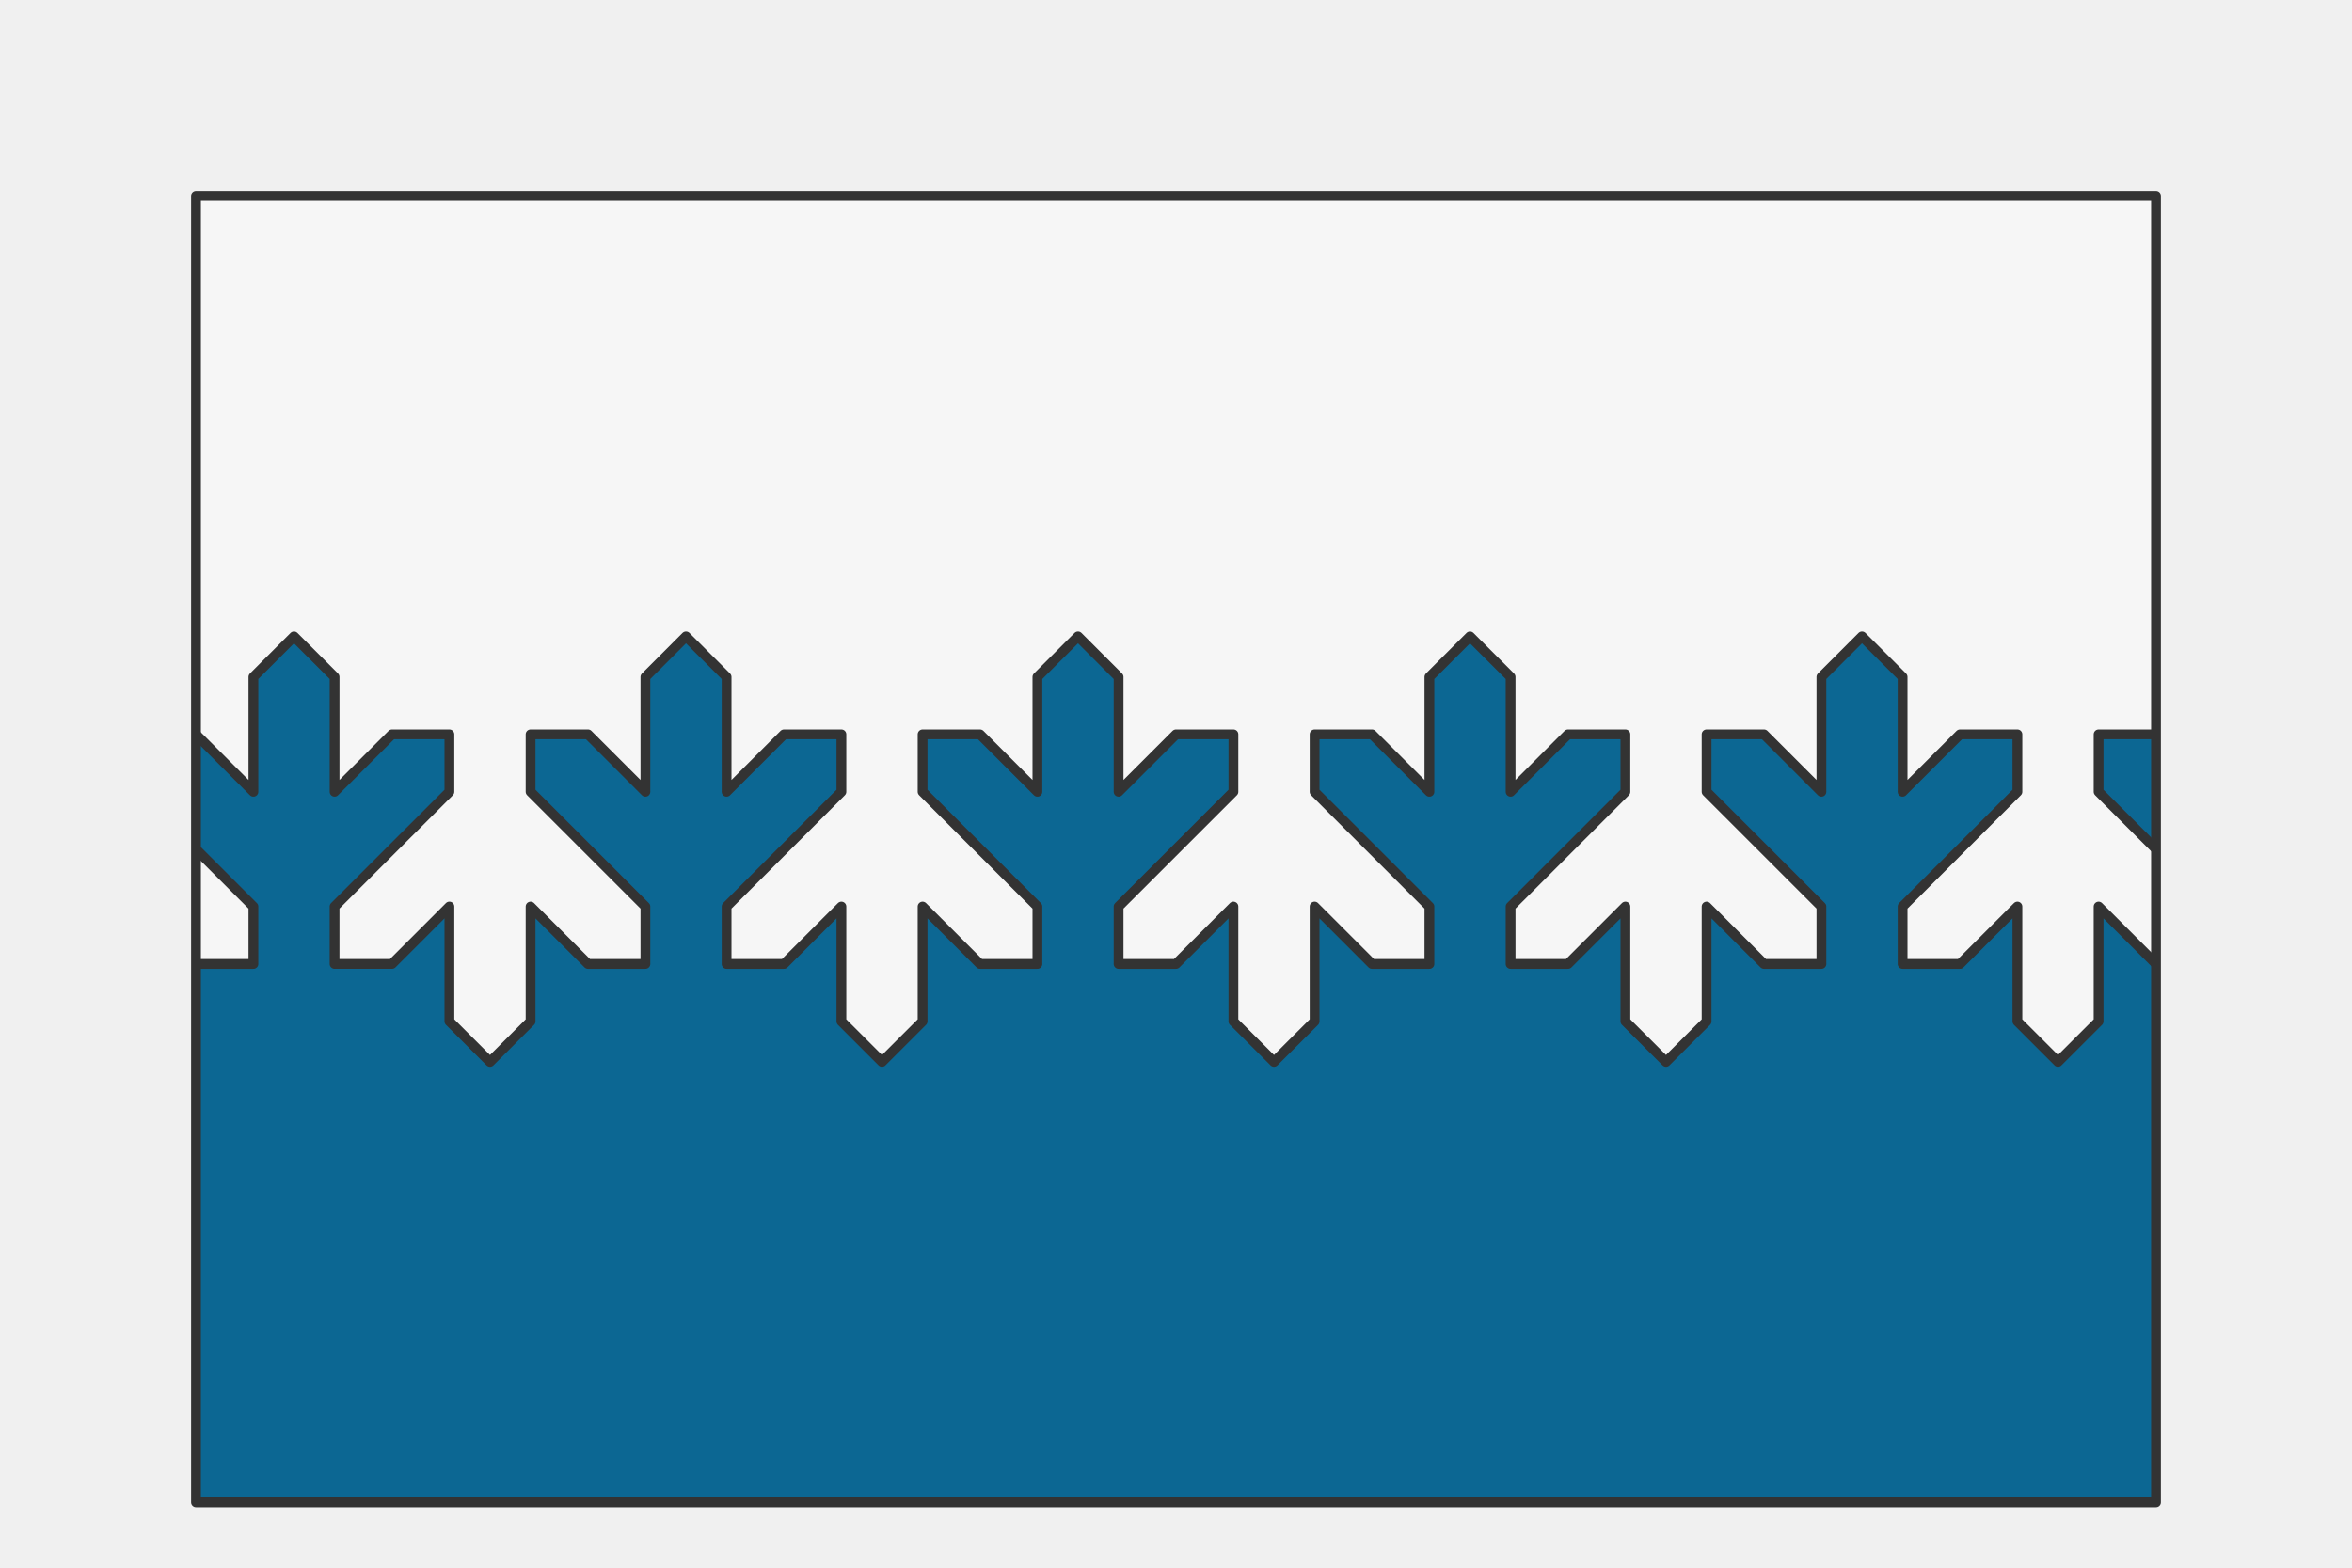
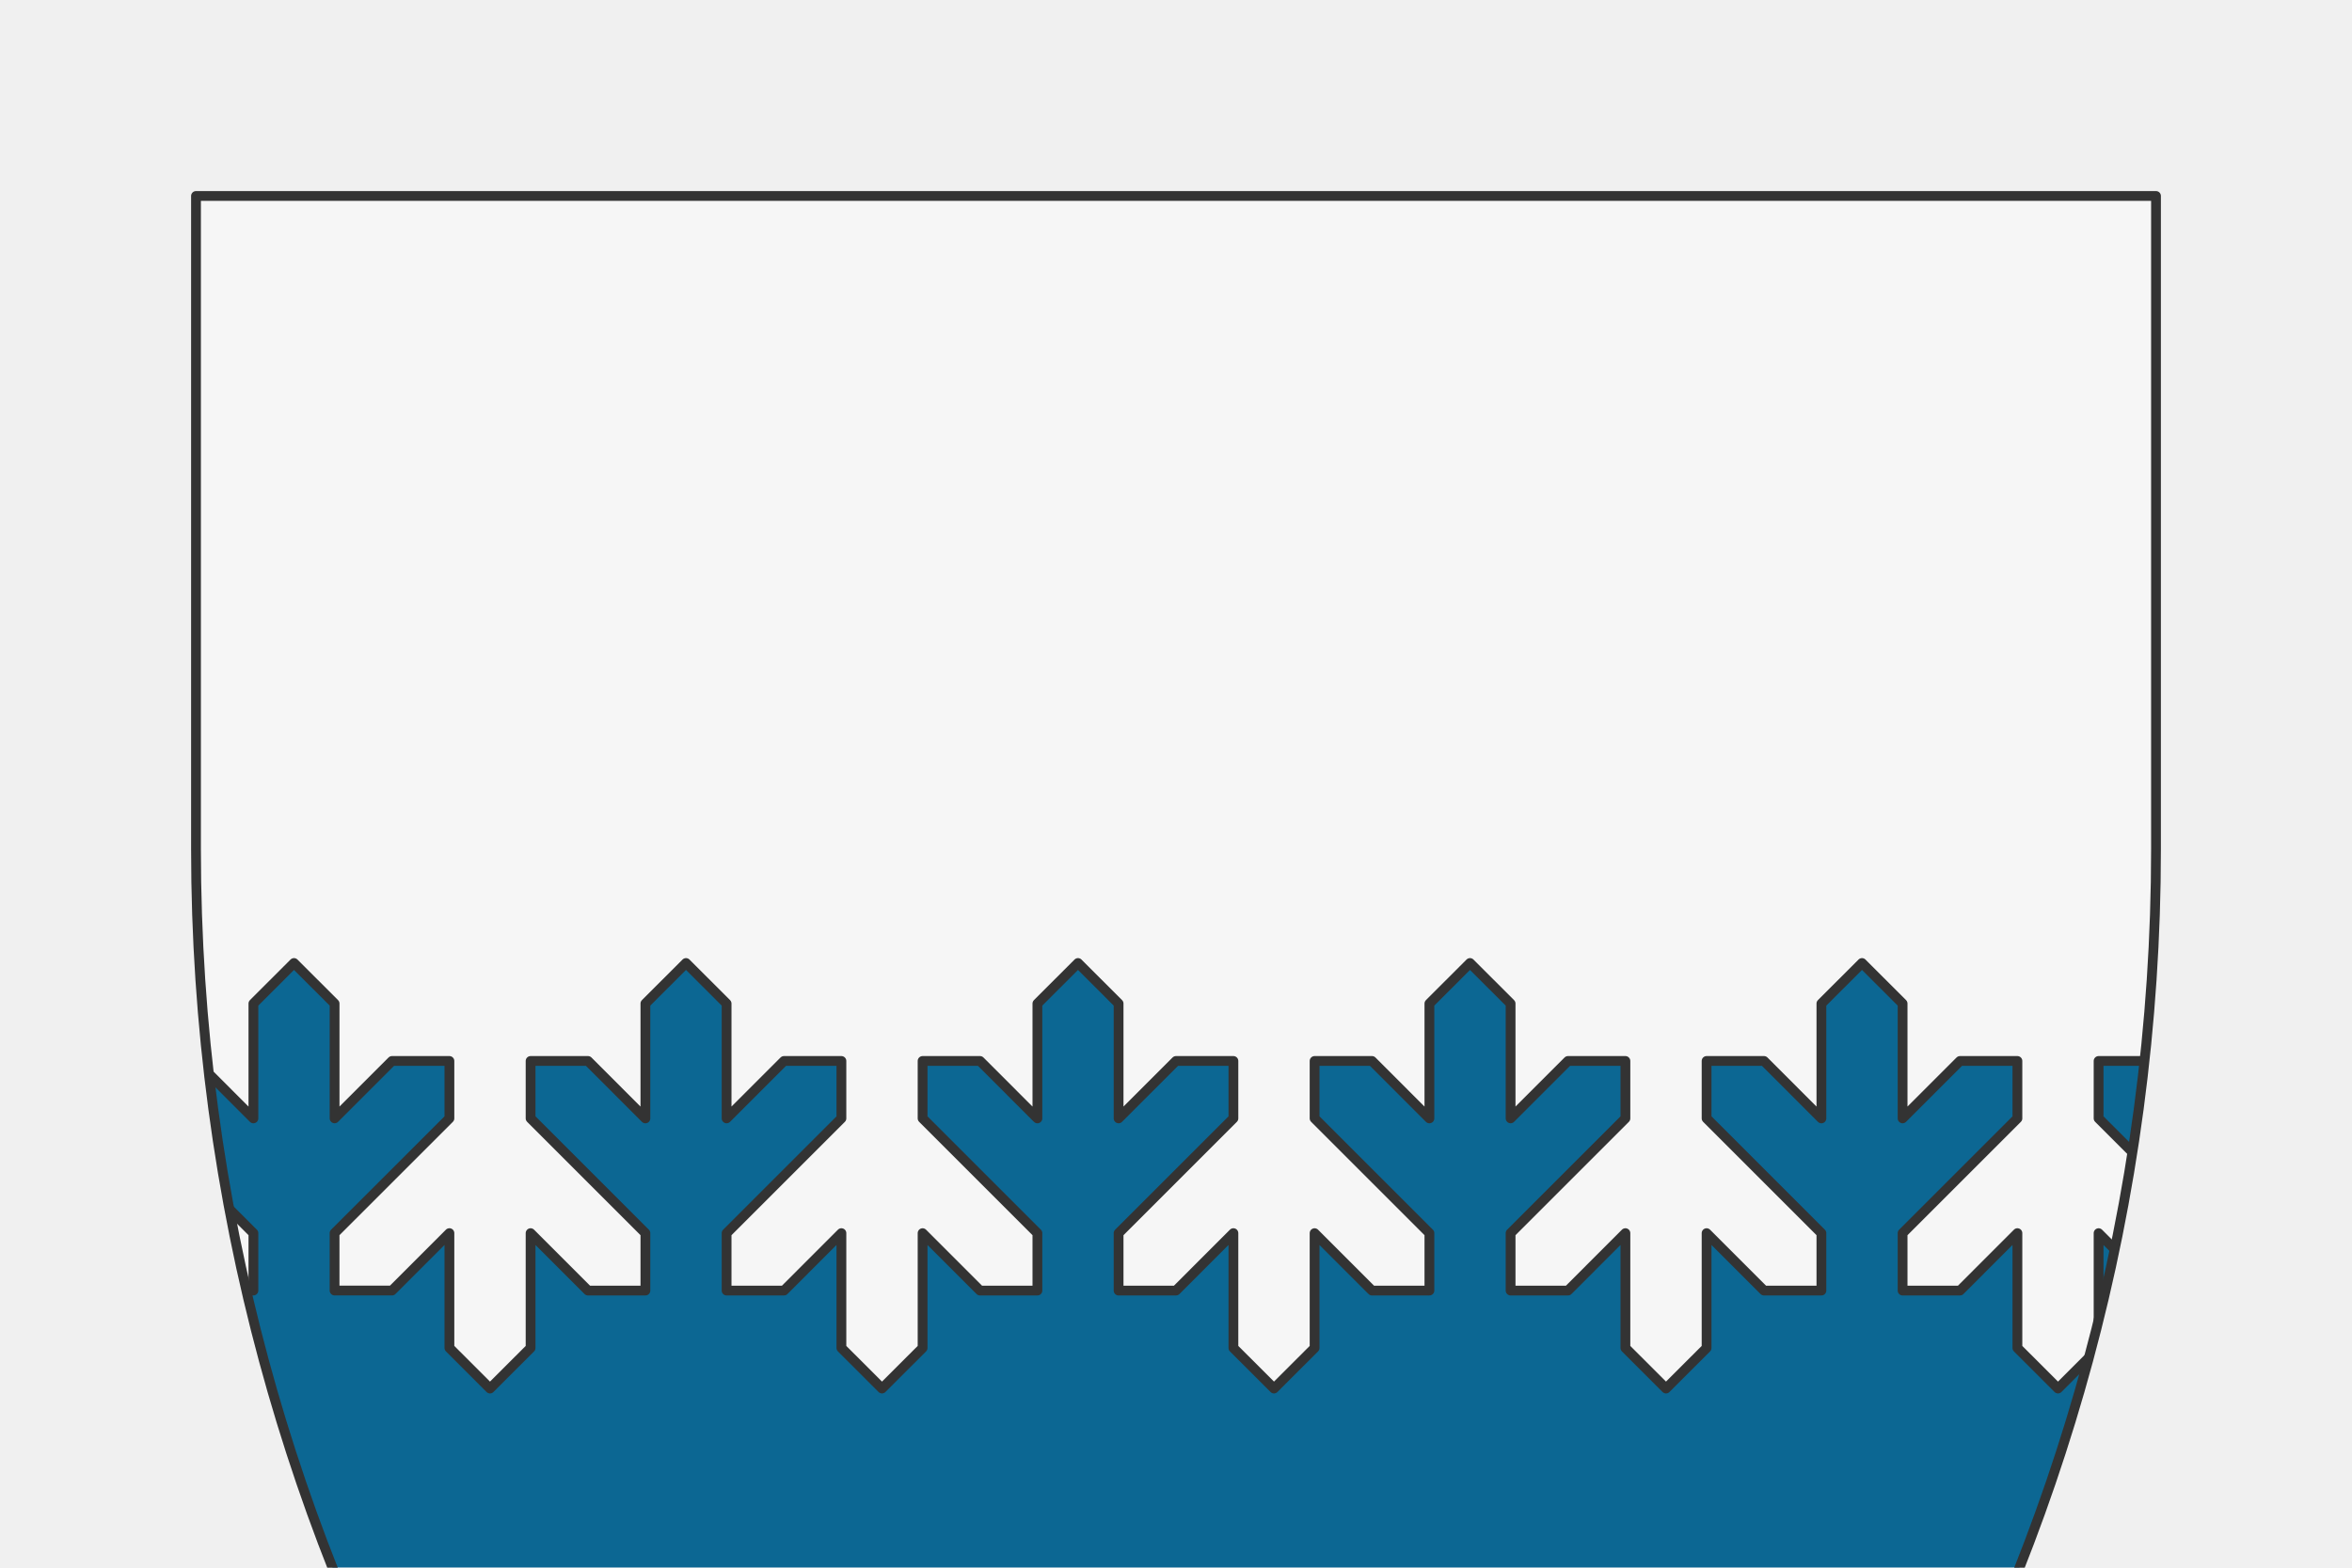
<svg xmlns="http://www.w3.org/2000/svg" preserveAspectRatio="xMidYMin slice" viewBox="0 0 120 80">
  <g transform="translate(10 10)">
    <defs>
      <mask id="a">
-         <path clip-rule="evenodd" d="M0 0h100v66.667H0z" fill-rule="evenodd" fill="#fff" />
+         <path clip-rule="evenodd" d="M50 0h50v33.333a100 100 0 0 1-50 86.603A100 100 0 0 1 0 33.333V0z" fill-rule="evenodd" fill="#fff" />
      </mask>
    </defs>
    <g mask="url(#a)">
-       <path d="M0 0h100v66.667H0z" fill-rule="evenodd" fill="#f0f0f0" />
+       <path d="M50 0h50v33.333a100 100 0 0 1-50 86.603A100 100 0 0 1 0 33.333V0z" fill-rule="evenodd" fill="#f0f0f0" />
      <defs>
        <mask id="b">
-           <path clip-rule="evenodd" d="m-60 33.333-2.929-2.929v-2.929H-60l2.929 2.93v-5.858L-55 22.475l2.071 2.072v5.857L-50 27.475h2.929v2.93l-5.858 5.857v2.93H-50l2.929-2.93v5.858L-45 44.191l2.071-2.07v-5.859l2.929 2.93h2.929v-2.93L-40 33.333l-2.929-2.929v-2.929H-40l2.929 2.93v-5.858L-35 22.475l2.071 2.072v5.857L-30 27.475h2.929v2.93l-5.858 5.857v2.93H-30l2.929-2.93v5.858L-25 44.191l2.071-2.07v-5.859l2.929 2.93h2.929v-2.93L-20 33.333l-2.929-2.929v-2.929H-20l2.929 2.93v-5.858L-15 22.475l2.071 2.072v5.857L-10 27.475h2.929v2.93l-5.858 5.857v2.93H-10l2.929-2.93v5.858L-5 44.191l2.071-2.07v-5.859L0 39.192h2.929v-2.93L0 33.333l-2.929-2.929v-2.929H0l2.929 2.93v-5.858L5 22.475l2.071 2.072v5.857L10 27.475h2.929v2.93L7.07 36.261v2.93H10l2.929-2.93v5.858L15 44.191l2.071-2.07v-5.859L20 39.192h2.929v-2.93L20 33.333l-2.929-2.929v-2.929H20l2.929 2.93v-5.858L25 22.475l2.071 2.072v5.857L30 27.475h2.929v2.93l-5.858 5.857v2.93H30l2.929-2.93v5.858L35 44.191l2.071-2.07v-5.859L40 39.192h2.929v-2.93L40 33.333l-2.929-2.929v-2.929H40l2.929 2.93v-5.858L45 22.475l2.071 2.072v5.857L50 27.475h2.929v2.93l-5.858 5.857v2.93H50l2.929-2.93v5.858L55 44.191l2.071-2.07v-5.859L60 39.192h2.929v-2.93L60 33.333l-2.929-2.929v-2.929H60l2.929 2.93v-5.858L65 22.475l2.071 2.072v5.857L70 27.475h2.929v2.93l-5.858 5.857v2.93H70l2.929-2.93v5.858L75 44.191l2.071-2.07v-5.859L80 39.192h2.929v-2.93L80 33.333l-2.929-2.929v-2.929H80l2.929 2.93v-5.858L85 22.475l2.071 2.072v5.857L90 27.475h2.929v2.93l-5.858 5.857v2.93H90l2.929-2.93v5.858L95 44.191l2.071-2.07v-5.859l2.929 2.93h2.929v-2.93L100 33.333l-2.929-2.929v-2.929H100l2.929 2.93v-5.858L105 22.475l2.071 2.072v5.857L110 27.475h2.929v2.93l-5.858 5.857v2.93H110l2.929-2.93v5.858L115 44.191l2.071-2.07v-5.859l2.929 2.93h2.929v-2.93L120 33.333l-2.929-2.929v-2.929H120l2.929 2.93v-5.858L125 22.475l2.071 2.072v5.857L130 27.475h2.929v2.93l-5.858 5.857v2.93H130l2.929-2.93v5.858L135 44.191l2.071-2.07v-5.859l2.929 2.93h2.929v-2.93L140 33.333l-2.929-2.929v-2.929H140l2.929 2.93v-5.858L145 22.475l2.071 2.072v5.857L150 27.475h2.929v2.93l-5.858 5.857v2.93H150l2.929-2.93v5.858L155 44.191l2.071-2.07v-5.859l2.929 2.93h2.929v-2.93L160 33.333l-2.929-2.929v-2.929H160l2.929 2.93v-5.858L165 22.475l2.071 2.072v5.857L170 27.475h2.929v2.93l-5.858 5.857v2.93H170l2.929-2.93v5.858L175 44.191l2.071-2.07v-5.859l2.929 2.93h2.929v-2.93L180 33.333h820V-1000h-2000V33.333h940z" fill-rule="evenodd" fill="#fff" />
-           <path d="m-60 33.333-2.929-2.929v-2.929H-60l2.929 2.93v-5.858L-55 22.475l2.071 2.072v5.857L-50 27.475h2.929v2.93l-5.858 5.857v2.93H-50l2.929-2.93v5.858L-45 44.191l2.071-2.07v-5.859l2.929 2.93h2.929v-2.93L-40 33.333l-2.929-2.929v-2.929H-40l2.929 2.93v-5.858L-35 22.475l2.071 2.072v5.857L-30 27.475h2.929v2.93l-5.858 5.857v2.93H-30l2.929-2.93v5.858L-25 44.191l2.071-2.07v-5.859l2.929 2.93h2.929v-2.93L-20 33.333l-2.929-2.929v-2.929H-20l2.929 2.93v-5.858L-15 22.475l2.071 2.072v5.857L-10 27.475h2.929v2.93l-5.858 5.857v2.93H-10l2.929-2.93v5.858L-5 44.191l2.071-2.07v-5.859L0 39.192h2.929v-2.93L0 33.333l-2.929-2.929v-2.929H0l2.929 2.93v-5.858L5 22.475l2.071 2.072v5.857L10 27.475h2.929v2.93L7.07 36.261v2.93H10l2.929-2.93v5.858L15 44.191l2.071-2.07v-5.859L20 39.192h2.929v-2.93L20 33.333l-2.929-2.929v-2.929H20l2.929 2.93v-5.858L25 22.475l2.071 2.072v5.857L30 27.475h2.929v2.93l-5.858 5.857v2.93H30l2.929-2.93v5.858L35 44.191l2.071-2.07v-5.859L40 39.192h2.929v-2.93L40 33.333l-2.929-2.929v-2.929H40l2.929 2.93v-5.858L45 22.475l2.071 2.072v5.857L50 27.475h2.929v2.93l-5.858 5.857v2.93H50l2.929-2.93v5.858L55 44.191l2.071-2.07v-5.859L60 39.192h2.929v-2.93L60 33.333l-2.929-2.929v-2.929H60l2.929 2.93v-5.858L65 22.475l2.071 2.072v5.857L70 27.475h2.929v2.93l-5.858 5.857v2.93H70l2.929-2.93v5.858L75 44.191l2.071-2.07v-5.859L80 39.192h2.929v-2.93L80 33.333l-2.929-2.929v-2.929H80l2.929 2.93v-5.858L85 22.475l2.071 2.072v5.857L90 27.475h2.929v2.93l-5.858 5.857v2.93H90l2.929-2.93v5.858L95 44.191l2.071-2.07v-5.859l2.929 2.93h2.929v-2.93L100 33.333l-2.929-2.929v-2.929H100l2.929 2.93v-5.858L105 22.475l2.071 2.072v5.857L110 27.475h2.929v2.93l-5.858 5.857v2.93H110l2.929-2.93v5.858L115 44.191l2.071-2.07v-5.859l2.929 2.93h2.929v-2.93L120 33.333l-2.929-2.929v-2.929H120l2.929 2.93v-5.858L125 22.475l2.071 2.072v5.857L130 27.475h2.929v2.93l-5.858 5.857v2.93H130l2.929-2.93v5.858L135 44.191l2.071-2.07v-5.859l2.929 2.93h2.929v-2.93L140 33.333l-2.929-2.929v-2.929H140l2.929 2.93v-5.858L145 22.475l2.071 2.072v5.857L150 27.475h2.929v2.93l-5.858 5.857v2.93H150l2.929-2.93v5.858L155 44.191l2.071-2.07v-5.859l2.929 2.93h2.929v-2.93L160 33.333l-2.929-2.929v-2.929H160l2.929 2.93v-5.858L165 22.475l2.071 2.072v5.857L170 27.475h2.929v2.93l-5.858 5.857v2.93H170l2.929-2.93v5.858L175 44.191l2.071-2.07v-5.859l2.929 2.93h2.929v-2.93L180 33.333h820V-1000h-2000V33.333h940z" fill="none" stroke-width=".1" stroke="#fff" />
+           <path clip-rule="evenodd" d="m-60 50-2.929-2.929v-2.929H-60l2.929 2.93v-5.859l2.071-2.07 2.071 2.07v5.858L-50 44.142h2.929v2.93l-5.858 5.857v2.929H-50l2.929-2.93v5.859l2.071 2.07 2.071-2.07v-5.858L-40 55.858h2.929v-2.93L-40 50l-2.929-2.929v-2.929H-40l2.929 2.93v-5.859l2.071-2.07 2.071 2.07v5.858L-30 44.142h2.929v2.93l-5.858 5.857v2.929H-30l2.929-2.93v5.859l2.071 2.07 2.071-2.07v-5.858L-20 55.858h2.929v-2.93L-20 50l-2.929-2.929v-2.929H-20l2.929 2.93v-5.859l2.071-2.07 2.071 2.07v5.858L-10 44.142h2.929v2.93l-5.858 5.857v2.929H-10l2.929-2.93v5.859L-5 60.857l2.071-2.07v-5.858L0 55.858h2.929v-2.93L0 50l-2.929-2.929v-2.929H0l2.929 2.93v-5.859L5 39.143l2.071 2.07v5.858L10 44.142h2.929v2.93L7.07 52.928v2.929H10l2.929-2.93v5.859L15 60.857l2.071-2.07v-5.858L20 55.858h2.929v-2.93L20 50l-2.929-2.929v-2.929H20l2.929 2.93v-5.859L25 39.143l2.071 2.07v5.858L30 44.142h2.929v2.93l-5.858 5.857v2.929H30l2.929-2.93v5.859L35 60.857l2.071-2.07v-5.858L40 55.858h2.929v-2.93L40 50l-2.929-2.929v-2.929H40l2.929 2.93v-5.859L45 39.143l2.071 2.07v5.858L50 44.142h2.929v2.93l-5.858 5.857v2.929H50l2.929-2.93v5.859L55 60.857l2.071-2.07v-5.858L60 55.858h2.929v-2.93L60 50l-2.929-2.929v-2.929H60l2.929 2.93v-5.859L65 39.143l2.071 2.07v5.858L70 44.142h2.929v2.93l-5.858 5.857v2.929H70l2.929-2.93v5.859L75 60.857l2.071-2.07v-5.858L80 55.858h2.929v-2.93L80 50l-2.929-2.929v-2.929H80l2.929 2.93v-5.859L85 39.143l2.071 2.07v5.858L90 44.142h2.929v2.93l-5.858 5.857v2.929H90l2.929-2.93v5.859L95 60.857l2.071-2.07v-5.858L100 55.858h2.929v-2.93L100 50l-2.929-2.929v-2.929H100l2.929 2.93v-5.859l2.071-2.07 2.071 2.07v5.858L110 44.142h2.929v2.93l-5.858 5.857v2.929H110l2.929-2.93v5.859l2.071 2.07 2.071-2.07v-5.858L120 55.858h2.929v-2.93L120 50l-2.929-2.929v-2.929H120l2.929 2.93v-5.859l2.071-2.07 2.071 2.07v5.858L130 44.142h2.929v2.93l-5.858 5.857v2.929H130l2.929-2.93v5.859l2.071 2.07 2.071-2.07v-5.858L140 55.858h2.929v-2.93L140 50l-2.929-2.929v-2.929H140l2.929 2.93v-5.859l2.071-2.07 2.071 2.07v5.858L150 44.142h2.929v2.93l-5.858 5.857v2.929H150l2.929-2.93v5.859l2.071 2.07 2.071-2.07v-5.858L160 55.858h2.929v-2.93L160 50l-2.929-2.929v-2.929H160l2.929 2.93v-5.859l2.071-2.07 2.071 2.07v5.858L170 44.142h2.929v2.93l-5.858 5.857v2.929H170l2.929-2.93v5.859l2.071 2.07 2.071-2.07v-5.858L180 55.858h2.929v-2.93L180 50h820v-1050h-2000V50h940z" fill-rule="evenodd" fill="#fff" />
+           <path d="m-60 50-2.929-2.929v-2.929H-60l2.929 2.93v-5.859l2.071-2.07 2.071 2.07v5.858L-50 44.142h2.929v2.93l-5.858 5.857v2.929H-50l2.929-2.93v5.859l2.071 2.07 2.071-2.07v-5.858L-40 55.858h2.929v-2.93L-40 50l-2.929-2.929v-2.929H-40l2.929 2.93v-5.859l2.071-2.07 2.071 2.07v5.858L-30 44.142h2.929v2.93l-5.858 5.857v2.929H-30l2.929-2.93v5.859l2.071 2.07 2.071-2.07v-5.858L-20 55.858h2.929v-2.93L-20 50l-2.929-2.929v-2.929H-20l2.929 2.93v-5.859l2.071-2.07 2.071 2.07v5.858L-10 44.142h2.929v2.93l-5.858 5.857v2.929H-10l2.929-2.93v5.859L-5 60.857l2.071-2.07v-5.858L0 55.858h2.929v-2.93L0 50l-2.929-2.929v-2.929H0l2.929 2.93v-5.859L5 39.143l2.071 2.07v5.858L10 44.142h2.929v2.93L7.07 52.928v2.929H10l2.929-2.93v5.859L15 60.857l2.071-2.07v-5.858L20 55.858h2.929v-2.93L20 50l-2.929-2.929v-2.929H20l2.929 2.93v-5.859L25 39.143l2.071 2.07v5.858L30 44.142h2.929v2.93l-5.858 5.857v2.929H30l2.929-2.93v5.859L35 60.857l2.071-2.07v-5.858L40 55.858h2.929v-2.93L40 50l-2.929-2.929v-2.929H40l2.929 2.93v-5.859L45 39.143l2.071 2.07v5.858L50 44.142h2.929v2.93l-5.858 5.857v2.929H50l2.929-2.93v5.859L55 60.857l2.071-2.07v-5.858L60 55.858h2.929v-2.93L60 50l-2.929-2.929v-2.929H60l2.929 2.93v-5.859L65 39.143l2.071 2.07v5.858L70 44.142h2.929v2.93l-5.858 5.857v2.929H70l2.929-2.93v5.859L75 60.857l2.071-2.07v-5.858L80 55.858h2.929v-2.93L80 50l-2.929-2.929v-2.929H80l2.929 2.93v-5.859L85 39.143l2.071 2.07v5.858L90 44.142h2.929v2.93l-5.858 5.857v2.929H90l2.929-2.93v5.859L95 60.857l2.071-2.07v-5.858L100 55.858h2.929v-2.93L100 50l-2.929-2.929v-2.929H100l2.929 2.93v-5.859l2.071-2.07 2.071 2.07v5.858L110 44.142h2.929v2.93l-5.858 5.857v2.929H110l2.929-2.93v5.859l2.071 2.07 2.071-2.07v-5.858L120 55.858h2.929v-2.93L120 50l-2.929-2.929v-2.929H120l2.929 2.93v-5.859l2.071-2.07 2.071 2.07v5.858L130 44.142h2.929v2.93l-5.858 5.857v2.929H130l2.929-2.93v5.859l2.071 2.07 2.071-2.07v-5.858L140 55.858h2.929v-2.93L140 50l-2.929-2.929v-2.929H140l2.929 2.93v-5.859l2.071-2.07 2.071 2.07v5.858L150 44.142h2.929v2.93l-5.858 5.857v2.929H150l2.929-2.93v5.859l2.071 2.07 2.071-2.07v-5.858L160 55.858h2.929v-2.93L160 50l-2.929-2.929v-2.929H160l2.929 2.93v-5.859l2.071-2.07 2.071 2.07v5.858L170 44.142h2.929v2.93l-5.858 5.857v2.929H170l2.929-2.93v5.859l2.071 2.07 2.071-2.07v-5.858L180 55.858h2.929v-2.93L180 50h820v-1050h-2000V50h940z" fill="none" stroke-width=".1" stroke="#fff" />
        </mask>
      </defs>
      <g mask="url(#b)">
        <path fill="#f6f6f6" style="cursor:pointer" d="M-1000-1000h2000v2000h-2000z" />
      </g>
      <defs>
        <mask id="c">
-           <path clip-rule="evenodd" d="m-60 33.333-2.929-2.929v-2.929H-60l2.929 2.93v-5.858L-55 22.475l2.071 2.072v5.857L-50 27.475h2.929v2.93l-5.858 5.857v2.93H-50l2.929-2.93v5.858L-45 44.191l2.071-2.07v-5.859l2.929 2.93h2.929v-2.93L-40 33.333l-2.929-2.929v-2.929H-40l2.929 2.93v-5.858L-35 22.475l2.071 2.072v5.857L-30 27.475h2.929v2.93l-5.858 5.857v2.93H-30l2.929-2.93v5.858L-25 44.191l2.071-2.07v-5.859l2.929 2.93h2.929v-2.93L-20 33.333l-2.929-2.929v-2.929H-20l2.929 2.93v-5.858L-15 22.475l2.071 2.072v5.857L-10 27.475h2.929v2.93l-5.858 5.857v2.93H-10l2.929-2.93v5.858L-5 44.191l2.071-2.07v-5.859L0 39.192h2.929v-2.93L0 33.333l-2.929-2.929v-2.929H0l2.929 2.93v-5.858L5 22.475l2.071 2.072v5.857L10 27.475h2.929v2.93L7.07 36.261v2.93H10l2.929-2.93v5.858L15 44.191l2.071-2.07v-5.859L20 39.192h2.929v-2.93L20 33.333l-2.929-2.929v-2.929H20l2.929 2.93v-5.858L25 22.475l2.071 2.072v5.857L30 27.475h2.929v2.93l-5.858 5.857v2.93H30l2.929-2.93v5.858L35 44.191l2.071-2.07v-5.859L40 39.192h2.929v-2.93L40 33.333l-2.929-2.929v-2.929H40l2.929 2.93v-5.858L45 22.475l2.071 2.072v5.857L50 27.475h2.929v2.93l-5.858 5.857v2.93H50l2.929-2.93v5.858L55 44.191l2.071-2.07v-5.859L60 39.192h2.929v-2.93L60 33.333l-2.929-2.929v-2.929H60l2.929 2.93v-5.858L65 22.475l2.071 2.072v5.857L70 27.475h2.929v2.93l-5.858 5.857v2.93H70l2.929-2.93v5.858L75 44.191l2.071-2.07v-5.859L80 39.192h2.929v-2.93L80 33.333l-2.929-2.929v-2.929H80l2.929 2.93v-5.858L85 22.475l2.071 2.072v5.857L90 27.475h2.929v2.93l-5.858 5.857v2.93H90l2.929-2.93v5.858L95 44.191l2.071-2.07v-5.859l2.929 2.93h2.929v-2.93L100 33.333l-2.929-2.929v-2.929H100l2.929 2.93v-5.858L105 22.475l2.071 2.072v5.857L110 27.475h2.929v2.93l-5.858 5.857v2.93H110l2.929-2.93v5.858L115 44.191l2.071-2.07v-5.859l2.929 2.93h2.929v-2.93L120 33.333l-2.929-2.929v-2.929H120l2.929 2.93v-5.858L125 22.475l2.071 2.072v5.857L130 27.475h2.929v2.93l-5.858 5.857v2.93H130l2.929-2.93v5.858L135 44.191l2.071-2.07v-5.859l2.929 2.93h2.929v-2.93L140 33.333l-2.929-2.929v-2.929H140l2.929 2.93v-5.858L145 22.475l2.071 2.072v5.857L150 27.475h2.929v2.93l-5.858 5.857v2.93H150l2.929-2.93v5.858L155 44.191l2.071-2.07v-5.859l2.929 2.93h2.929v-2.93L160 33.333l-2.929-2.929v-2.929H160l2.929 2.93v-5.858L165 22.475l2.071 2.072v5.857L170 27.475h2.929v2.93l-5.858 5.857v2.93H170l2.929-2.93v5.858L175 44.191l2.071-2.07v-5.859l2.929 2.93h2.929v-2.93L180 33.333h820V1000h-2000V33.333h940z" fill-rule="evenodd" fill="#fff" />
+           <path clip-rule="evenodd" d="m-60 50-2.929-2.929v-2.929H-60l2.929 2.93v-5.859l2.071-2.07 2.071 2.07v5.858L-50 44.142h2.929v2.93l-5.858 5.857v2.929H-50l2.929-2.93v5.859l2.071 2.07 2.071-2.07v-5.858L-40 55.858h2.929v-2.93L-40 50l-2.929-2.929v-2.929H-40l2.929 2.93v-5.859l2.071-2.07 2.071 2.07v5.858L-30 44.142h2.929v2.93l-5.858 5.857v2.929H-30l2.929-2.93v5.859l2.071 2.07 2.071-2.07v-5.858L-20 55.858h2.929v-2.93L-20 50l-2.929-2.929v-2.929H-20l2.929 2.93v-5.859l2.071-2.07 2.071 2.07v5.858L-10 44.142h2.929v2.93l-5.858 5.857v2.929H-10l2.929-2.93v5.859L-5 60.857l2.071-2.07v-5.858L0 55.858h2.929v-2.93L0 50l-2.929-2.929v-2.929H0l2.929 2.93v-5.859L5 39.143l2.071 2.07v5.858L10 44.142h2.929v2.93L7.07 52.928v2.929H10l2.929-2.93v5.859L15 60.857l2.071-2.07v-5.858L20 55.858h2.929v-2.93L20 50l-2.929-2.929v-2.929H20l2.929 2.93v-5.859L25 39.143l2.071 2.07v5.858L30 44.142h2.929v2.93l-5.858 5.857v2.929H30l2.929-2.93v5.859L35 60.857l2.071-2.07v-5.858L40 55.858h2.929v-2.93L40 50l-2.929-2.929v-2.929H40l2.929 2.93v-5.859L45 39.143l2.071 2.07v5.858L50 44.142h2.929v2.93l-5.858 5.857v2.929H50l2.929-2.93v5.859L55 60.857l2.071-2.07v-5.858L60 55.858h2.929v-2.93L60 50l-2.929-2.929v-2.929H60l2.929 2.93v-5.859L65 39.143l2.071 2.07v5.858L70 44.142h2.929v2.93l-5.858 5.857v2.929H70l2.929-2.93v5.859L75 60.857l2.071-2.07v-5.858L80 55.858h2.929v-2.93L80 50l-2.929-2.929v-2.929H80l2.929 2.93v-5.859L85 39.143l2.071 2.07v5.858L90 44.142h2.929v2.93l-5.858 5.857v2.929H90l2.929-2.93v5.859L95 60.857l2.071-2.07v-5.858L100 55.858h2.929v-2.93L100 50l-2.929-2.929v-2.929H100l2.929 2.93v-5.859l2.071-2.07 2.071 2.07v5.858L110 44.142h2.929v2.93l-5.858 5.857v2.929H110l2.929-2.93v5.859l2.071 2.07 2.071-2.07v-5.858L120 55.858h2.929v-2.93L120 50l-2.929-2.929v-2.929H120l2.929 2.93v-5.859l2.071-2.07 2.071 2.07v5.858L130 44.142h2.929v2.93l-5.858 5.857v2.929H130l2.929-2.93v5.859l2.071 2.07 2.071-2.07v-5.858L140 55.858h2.929v-2.93L140 50l-2.929-2.929v-2.929H140l2.929 2.93v-5.859l2.071-2.07 2.071 2.07v5.858L150 44.142h2.929v2.93l-5.858 5.857v2.929H150l2.929-2.93v5.859l2.071 2.07 2.071-2.07v-5.858L160 55.858h2.929v-2.93L160 50l-2.929-2.929v-2.929H160l2.929 2.93v-5.859l2.071-2.07 2.071 2.07v5.858L170 44.142h2.929v2.93l-5.858 5.857v2.929H170l2.929-2.93v5.859l2.071 2.07 2.071-2.07v-5.858L180 55.858h2.929v-2.93L180 50h820v950h-2000V50h940z" fill-rule="evenodd" fill="#fff" />
        </mask>
      </defs>
      <g mask="url(#c)">
        <path fill="#0c6793" style="cursor:pointer" d="M-1000-1000h2000v2000h-2000z" />
      </g>
-       <path d="m-60 33.333-2.929-2.929v-2.929H-60l2.929 2.93v-5.858L-55 22.475l2.071 2.072v5.857L-50 27.475h2.929v2.93l-5.858 5.857v2.93H-50l2.929-2.93v5.858L-45 44.191l2.071-2.07v-5.859l2.929 2.93h2.929v-2.93L-40 33.333l-2.929-2.929v-2.929H-40l2.929 2.93v-5.858L-35 22.475l2.071 2.072v5.857L-30 27.475h2.929v2.93l-5.858 5.857v2.93H-30l2.929-2.93v5.858L-25 44.191l2.071-2.07v-5.859l2.929 2.93h2.929v-2.93L-20 33.333l-2.929-2.929v-2.929H-20l2.929 2.93v-5.858L-15 22.475l2.071 2.072v5.857L-10 27.475h2.929v2.93l-5.858 5.857v2.93H-10l2.929-2.93v5.858L-5 44.191l2.071-2.07v-5.859L0 39.192h2.929v-2.93L0 33.333l-2.929-2.929v-2.929H0l2.929 2.93v-5.858L5 22.475l2.071 2.072v5.857L10 27.475h2.929v2.93L7.07 36.261v2.93H10l2.929-2.93v5.858L15 44.191l2.071-2.07v-5.859L20 39.192h2.929v-2.93L20 33.333l-2.929-2.929v-2.929H20l2.929 2.93v-5.858L25 22.475l2.071 2.072v5.857L30 27.475h2.929v2.93l-5.858 5.857v2.93H30l2.929-2.93v5.858L35 44.191l2.071-2.07v-5.859L40 39.192h2.929v-2.93L40 33.333l-2.929-2.929v-2.929H40l2.929 2.93v-5.858L45 22.475l2.071 2.072v5.857L50 27.475h2.929v2.93l-5.858 5.857v2.93H50l2.929-2.93v5.858L55 44.191l2.071-2.07v-5.859L60 39.192h2.929v-2.93L60 33.333l-2.929-2.929v-2.929H60l2.929 2.93v-5.858L65 22.475l2.071 2.072v5.857L70 27.475h2.929v2.93l-5.858 5.857v2.93H70l2.929-2.93v5.858L75 44.191l2.071-2.07v-5.859L80 39.192h2.929v-2.93L80 33.333l-2.929-2.929v-2.929H80l2.929 2.93v-5.858L85 22.475l2.071 2.072v5.857L90 27.475h2.929v2.93l-5.858 5.857v2.93H90l2.929-2.93v5.858L95 44.191l2.071-2.07v-5.859l2.929 2.93h2.929v-2.93L100 33.333l-2.929-2.929v-2.929H100l2.929 2.93v-5.858L105 22.475l2.071 2.072v5.857L110 27.475h2.929v2.93l-5.858 5.857v2.93H110l2.929-2.93v5.858L115 44.191l2.071-2.07v-5.859l2.929 2.93h2.929v-2.93L120 33.333l-2.929-2.929v-2.929H120l2.929 2.93v-5.858L125 22.475l2.071 2.072v5.857L130 27.475h2.929v2.93l-5.858 5.857v2.93H130l2.929-2.93v5.858L135 44.191l2.071-2.07v-5.859l2.929 2.93h2.929v-2.93L140 33.333l-2.929-2.929v-2.929H140l2.929 2.93v-5.858L145 22.475l2.071 2.072v5.857L150 27.475h2.929v2.93l-5.858 5.857v2.93H150l2.929-2.93v5.858L155 44.191l2.071-2.07v-5.859l2.929 2.93h2.929v-2.93L160 33.333l-2.929-2.929v-2.929H160l2.929 2.93v-5.858L165 22.475l2.071 2.072v5.857L170 27.475h2.929v2.93l-5.858 5.857v2.93H170l2.929-2.93v5.858L175 44.191l2.071-2.07v-5.859l2.929 2.93h2.929v-2.93L180 33.333" fill="none" stroke-linecap="round" stroke-linejoin="round" stroke-width=".5" stroke="#333" />
+       <path d="m-60 50-2.929-2.929v-2.929H-60l2.929 2.93v-5.859l2.071-2.07 2.071 2.07v5.858L-50 44.142h2.929v2.93l-5.858 5.857v2.929H-50l2.929-2.93v5.859l2.071 2.07 2.071-2.07v-5.858L-40 55.858h2.929v-2.93L-40 50l-2.929-2.929v-2.929H-40l2.929 2.93v-5.859l2.071-2.07 2.071 2.07v5.858L-30 44.142h2.929v2.93l-5.858 5.857v2.929H-30l2.929-2.93v5.859l2.071 2.07 2.071-2.07v-5.858L-20 55.858h2.929v-2.93L-20 50l-2.929-2.929v-2.929H-20l2.929 2.93v-5.859l2.071-2.07 2.071 2.07v5.858L-10 44.142h2.929v2.93l-5.858 5.857v2.929H-10l2.929-2.93v5.859L-5 60.857l2.071-2.07v-5.858L0 55.858h2.929v-2.93L0 50l-2.929-2.929v-2.929H0l2.929 2.93v-5.859L5 39.143l2.071 2.07v5.858L10 44.142h2.929v2.93L7.07 52.928v2.929H10l2.929-2.93v5.859L15 60.857l2.071-2.07v-5.858L20 55.858h2.929v-2.93L20 50l-2.929-2.929v-2.929H20l2.929 2.93v-5.859L25 39.143l2.071 2.07v5.858L30 44.142h2.929v2.93l-5.858 5.857v2.929H30l2.929-2.93v5.859L35 60.857l2.071-2.07v-5.858L40 55.858h2.929v-2.93L40 50l-2.929-2.929v-2.929H40l2.929 2.93v-5.859L45 39.143l2.071 2.07v5.858L50 44.142h2.929v2.93l-5.858 5.857v2.929H50l2.929-2.93v5.859L55 60.857l2.071-2.07v-5.858L60 55.858h2.929v-2.93L60 50l-2.929-2.929v-2.929H60l2.929 2.93v-5.859L65 39.143l2.071 2.07v5.858L70 44.142h2.929v2.93l-5.858 5.857v2.929H70l2.929-2.93v5.859L75 60.857l2.071-2.07v-5.858L80 55.858h2.929v-2.93L80 50l-2.929-2.929v-2.929H80l2.929 2.93v-5.859L85 39.143l2.071 2.07v5.858L90 44.142h2.929v2.93l-5.858 5.857v2.929H90l2.929-2.93v5.859L95 60.857l2.071-2.07v-5.858L100 55.858h2.929v-2.93L100 50l-2.929-2.929v-2.929H100l2.929 2.93v-5.859l2.071-2.07 2.071 2.07v5.858L110 44.142h2.929v2.93l-5.858 5.857v2.929H110l2.929-2.93v5.859l2.071 2.07 2.071-2.07v-5.858L120 55.858h2.929v-2.93L120 50l-2.929-2.929v-2.929H120l2.929 2.93v-5.859l2.071-2.07 2.071 2.07v5.858L130 44.142h2.929v2.93l-5.858 5.857v2.929H130l2.929-2.93v5.859l2.071 2.07 2.071-2.07v-5.858L140 55.858h2.929v-2.93L140 50l-2.929-2.929v-2.929H140l2.929 2.93v-5.859l2.071-2.07 2.071 2.07v5.858L150 44.142h2.929v2.93l-5.858 5.857v2.929H150l2.929-2.93v5.859l2.071 2.07 2.071-2.07v-5.858L160 55.858h2.929v-2.93L160 50l-2.929-2.929v-2.929H160l2.929 2.93v-5.859l2.071-2.07 2.071 2.07v5.858L170 44.142h2.929v2.93l-5.858 5.857v2.929H170l2.929-2.93v5.859l2.071 2.07 2.071-2.07v-5.858L180 55.858h2.929v-2.93L180 50" fill="none" stroke-linecap="round" stroke-linejoin="round" stroke-width=".5" stroke="#333" />
    </g>
-     <path d="M0 0h100v66.667H0z" fill="none" stroke-linecap="round" stroke-linejoin="round" stroke-width=".5" stroke="#333" />
+     <path d="M50 0h50v33.333a100 100 0 0 1-50 86.603A100 100 0 0 1 0 33.333V0z" fill="none" stroke-linecap="round" stroke-linejoin="round" stroke-width=".5" stroke="#333" />
  </g>
</svg>
